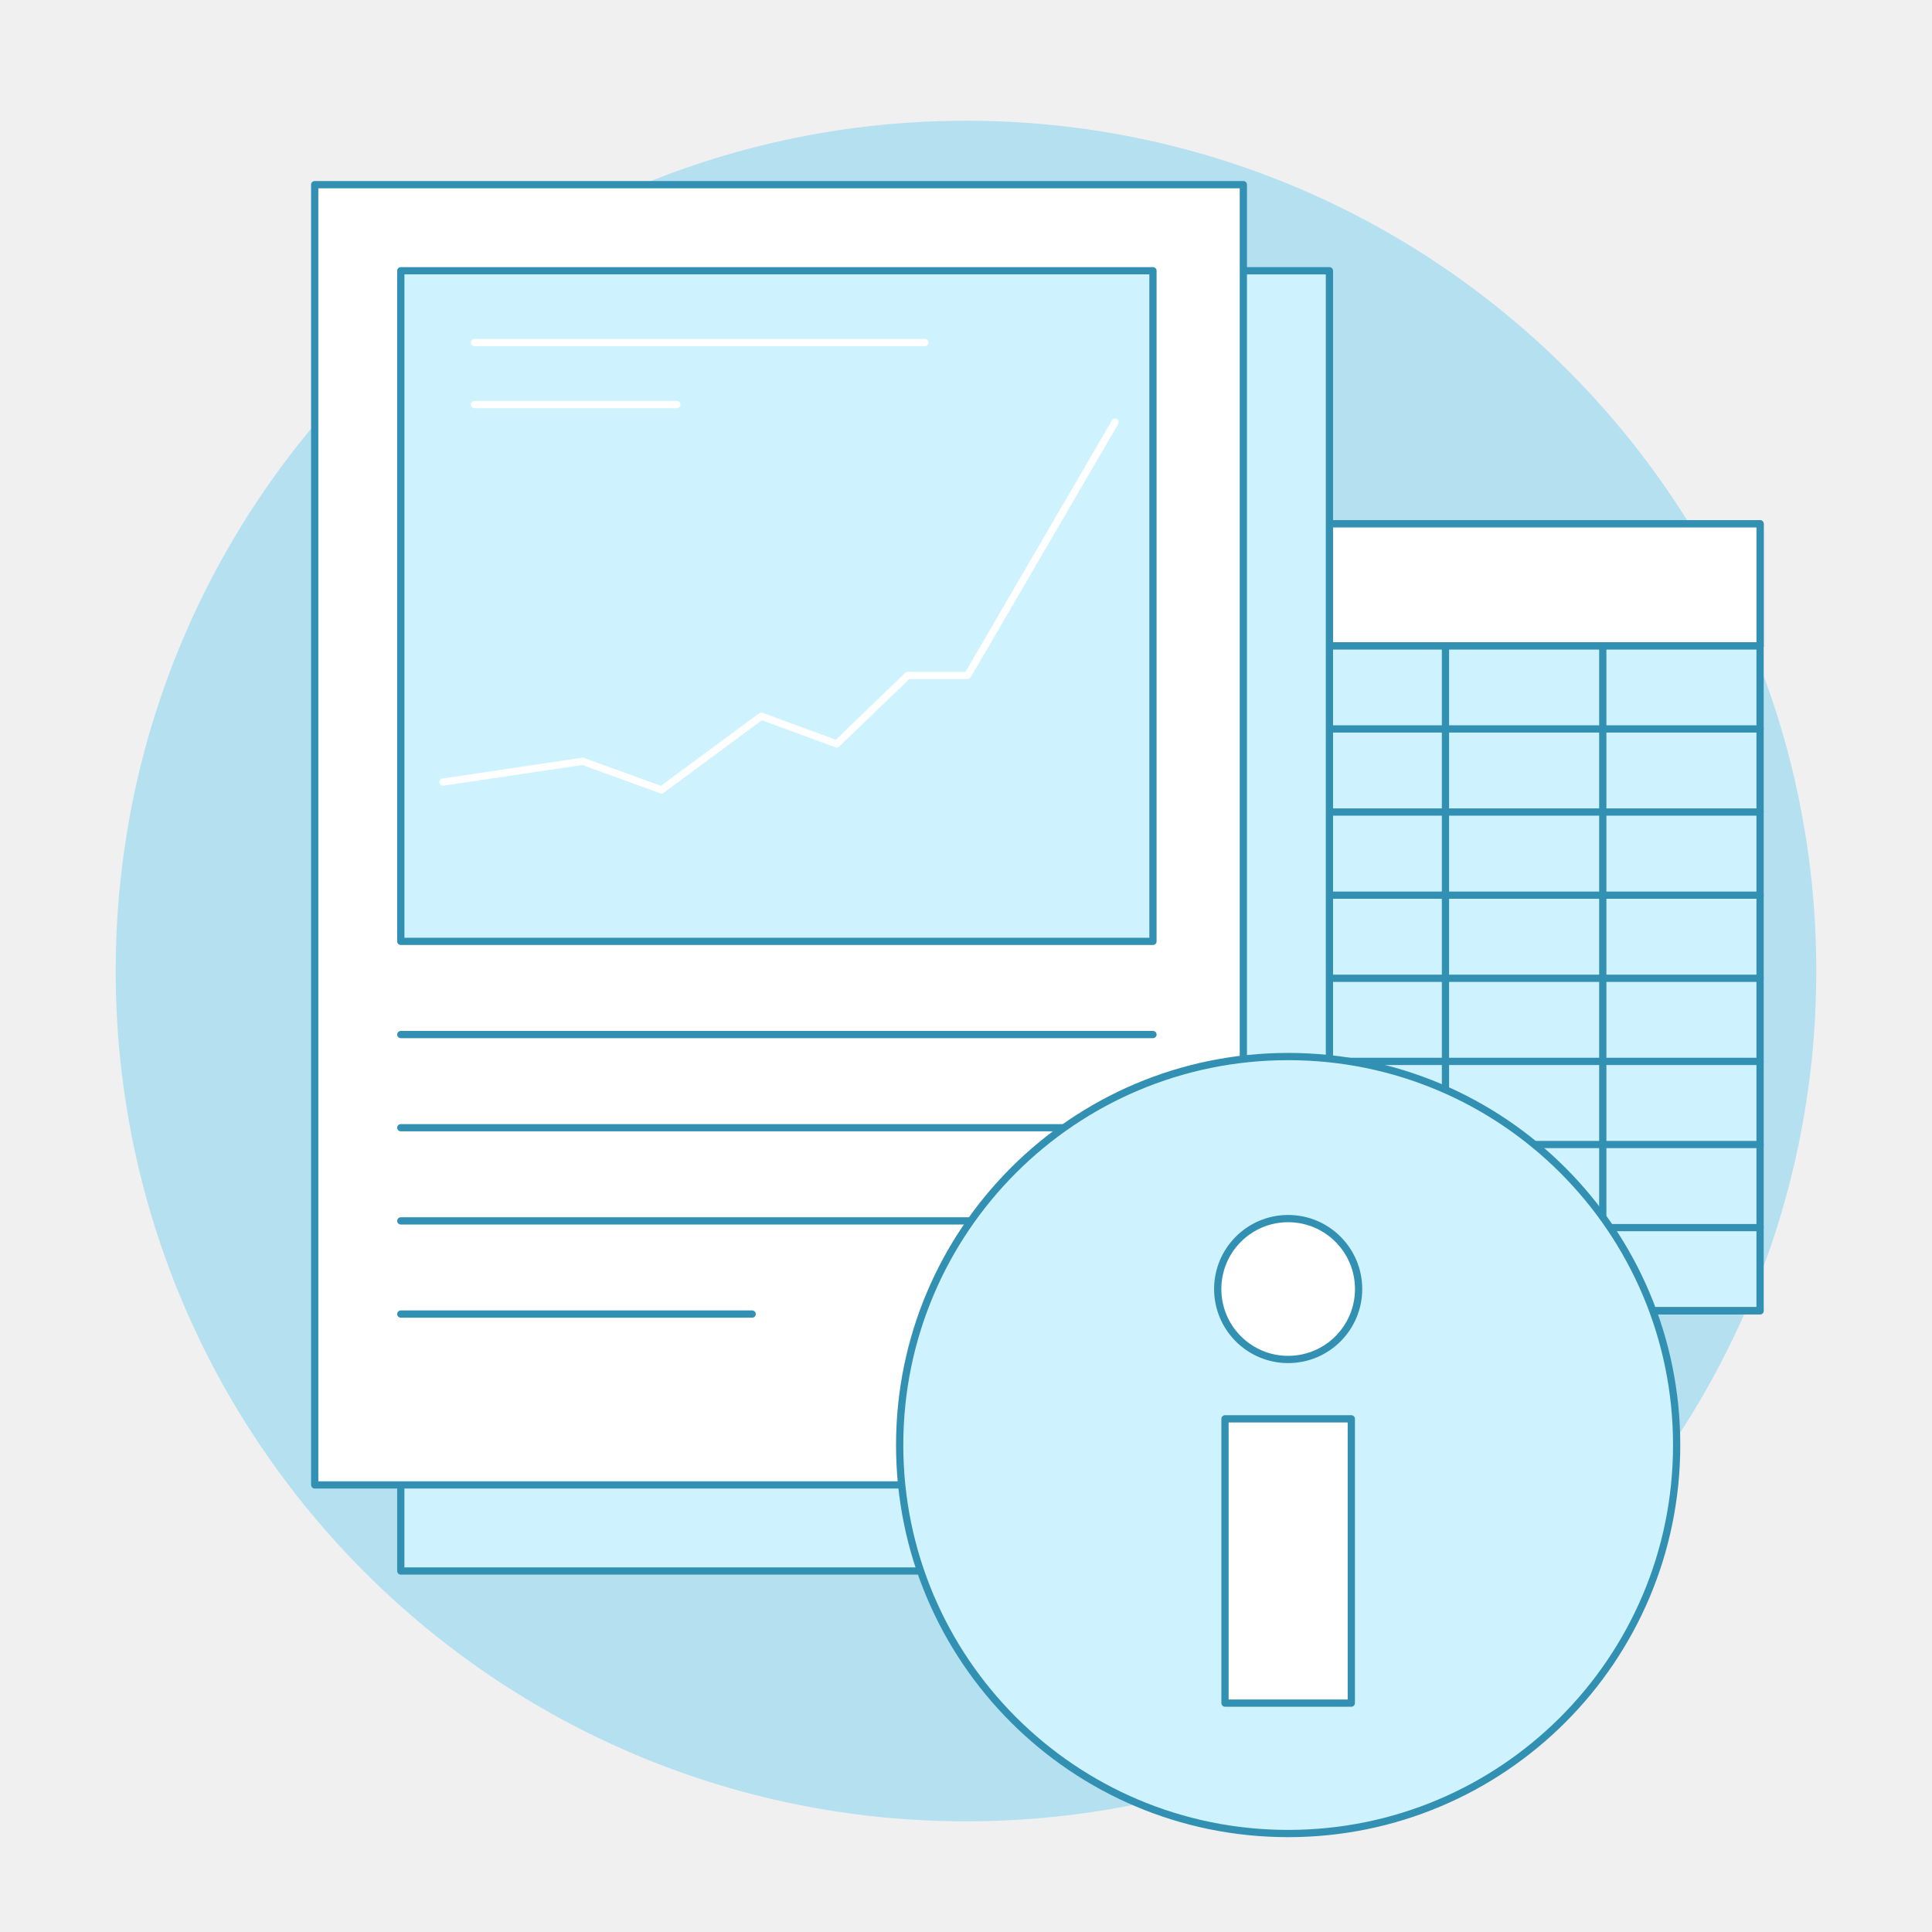
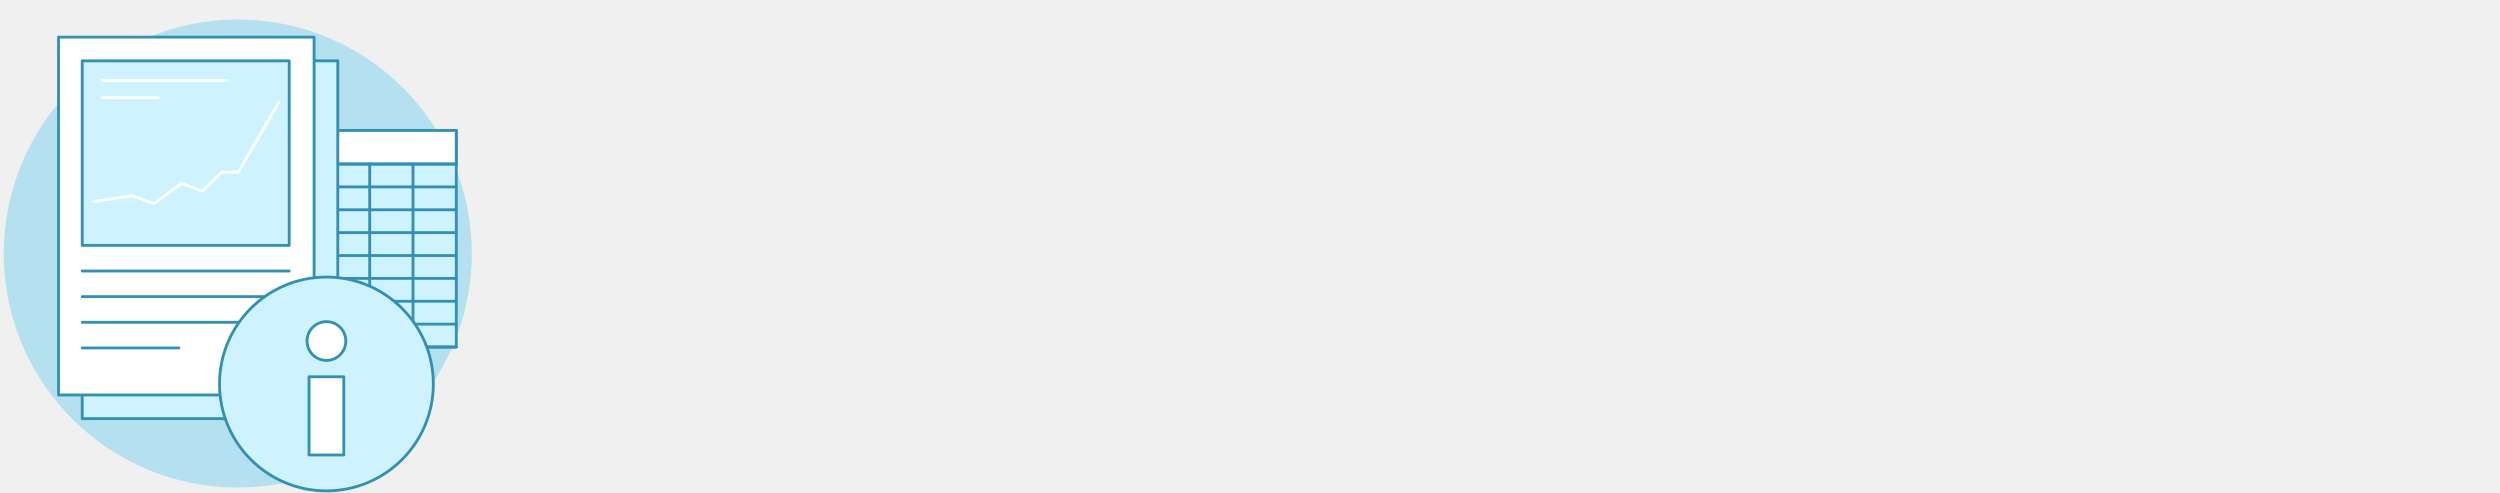
- <svg xmlns="http://www.w3.org/2000/svg" id="Layer_1" viewBox="0 0 200 200">
+ <svg xmlns="http://www.w3.org/2000/svg" id="Layer_1" viewBox="0 0 660 130">
  <defs>
    <style>
      .cls-1 {
        fill: #fff;
      }

      .cls-1, .cls-2, .cls-3 {
        stroke-linecap: round;
        stroke-linejoin: round;
        stroke-width: .75px;
      }

      .cls-1, .cls-3 {
        stroke: #3290b3;
      }

      .cls-2 {
        fill: none;
        stroke: #fff;
      }

      .cls-4 {
        fill: #b4e0f0;
      }

      .cls-3 {
        fill: #cff2ff;
      }
    </style>
  </defs>
-   <circle class="cls-4" cx="100" cy="100.52" r="88.022" />
+   <circle class="cls-4" cx="62.769" cy="66.931" r="61.775" />
  <g>
-     <rect class="cls-3" x="84.496" y="54.228" width="97.707" height="81.459" />
-     <rect class="cls-1" x="84.496" y="54.228" width="97.707" height="12.625" />
-     <line class="cls-3" x1="100.781" y1="66.854" x2="100.781" y2="135.688" />
-     <line class="cls-3" x1="117.065" y1="66.854" x2="117.065" y2="135.688" />
-     <line class="cls-3" x1="133.35" y1="66.854" x2="133.35" y2="135.688" />
-     <line class="cls-3" x1="149.634" y1="66.854" x2="149.634" y2="135.688" />
-     <line class="cls-3" x1="165.919" y1="66.854" x2="165.919" y2="135.688" />
-     <line class="cls-3" x1="84.496" y1="75.458" x2="182.203" y2="75.458" />
-     <line class="cls-3" x1="84.496" y1="84.062" x2="182.203" y2="84.062" />
-     <line class="cls-3" x1="84.496" y1="92.666" x2="182.203" y2="92.666" />
-     <line class="cls-3" x1="84.496" y1="101.271" x2="182.203" y2="101.271" />
-     <line class="cls-3" x1="84.496" y1="109.875" x2="182.203" y2="109.875" />
-     <line class="cls-3" x1="84.496" y1="118.479" x2="182.203" y2="118.479" />
-     <line class="cls-3" x1="84.496" y1="127.083" x2="182.203" y2="127.083" />
-     <line class="cls-3" x1="84.496" y1="135.688" x2="182.203" y2="135.688" />
-     <line class="cls-3" x1="84.496" y1="66.854" x2="182.203" y2="66.854" />
+     <rect class="cls-3" x="51.888" y="34.444" width="68.572" height="57.169" />
+     <rect class="cls-1" x="51.888" y="34.444" width="68.572" height="8.86" />
+     <line class="cls-3" x1="63.317" y1="43.304" x2="63.317" y2="91.613" />
+     <line class="cls-3" x1="74.746" y1="43.304" x2="74.746" y2="91.613" />
+     <line class="cls-3" x1="86.174" y1="43.304" x2="86.174" y2="91.613" />
+     <line class="cls-3" x1="97.603" y1="43.304" x2="97.603" y2="91.613" />
+     <line class="cls-3" x1="109.032" y1="43.304" x2="109.032" y2="91.613" />
+     <line class="cls-3" x1="51.888" y1="49.343" x2="120.46" y2="49.343" />
+     <line class="cls-3" x1="51.888" y1="55.381" x2="120.46" y2="55.381" />
+     <line class="cls-3" x1="51.888" y1="61.42" x2="120.46" y2="61.42" />
+     <line class="cls-3" x1="51.888" y1="67.458" x2="120.46" y2="67.458" />
+     <line class="cls-3" x1="51.888" y1="73.497" x2="120.46" y2="73.497" />
+     <line class="cls-3" x1="51.888" y1="79.535" x2="120.46" y2="79.535" />
+     <line class="cls-3" x1="51.888" y1="85.574" x2="120.46" y2="85.574" />
+     <line class="cls-3" x1="51.888" y1="91.613" x2="120.46" y2="91.613" />
+     <line class="cls-3" x1="51.888" y1="43.304" x2="120.46" y2="43.304" />
  </g>
  <g>
-     <rect class="cls-3" x="41.49" y="28.029" width="96.133" height="134.601" />
-     <rect class="cls-1" x="32.578" y="19.116" width="96.133" height="134.601" />
-     <rect class="cls-3" x="41.492" y="28.027" width="77.863" height="69.424" />
-     <line class="cls-3" x1="41.492" y1="107.096" x2="119.355" y2="107.096" />
-     <line class="cls-3" x1="41.492" y1="116.741" x2="119.355" y2="116.741" />
-     <line class="cls-3" x1="41.492" y1="126.386" x2="119.355" y2="126.386" />
-     <line class="cls-3" x1="41.492" y1="136.031" x2="77.862" y2="136.031" />
-     <polyline class="cls-2" points="45.862 80.961 60.313 78.806 68.482 81.768 78.804 74.139 86.613 77.011 93.974 69.92 100.167 69.92 115.427 43.71" />
-     <line class="cls-2" x1="49.117" y1="35.459" x2="95.745" y2="35.459" />
-     <line class="cls-2" x1="49.117" y1="41.88" x2="70.06" y2="41.88" />
+     <rect class="cls-3" x="21.707" y="16.057" width="67.467" height="94.464" />
+     <rect class="cls-1" x="15.452" y="9.802" width="67.467" height="94.464" />
+     <rect class="cls-3" x="21.708" y="16.055" width="54.645" height="48.722" />
+     <line class="cls-3" x1="21.708" y1="71.547" x2="76.353" y2="71.547" />
+     <line class="cls-3" x1="21.708" y1="78.316" x2="76.353" y2="78.316" />
+     <line class="cls-3" x1="21.708" y1="85.085" x2="76.353" y2="85.085" />
+     <line class="cls-3" x1="21.708" y1="91.853" x2="47.233" y2="91.853" />
+     <polyline class="cls-2" points="24.774 53.205 34.917 51.693 40.649 53.771 47.894 48.417 53.374 50.433 58.54 45.456 62.887 45.456 73.596 27.061" />
+     <line class="cls-2" x1="27.059" y1="21.271" x2="59.783" y2="21.271" />
+     <line class="cls-2" x1="27.059" y1="25.777" x2="41.757" y2="25.777" />
  </g>
  <g>
-     <circle class="cls-3" cx="133.35" cy="149.59" r="40.217" />
-     <rect class="cls-1" x="126.812" y="146.877" width="13.075" height="29.428" />
-     <circle class="cls-1" cx="133.35" cy="133.44" r="7.292" />
+     <circle class="cls-3" cx="86.174" cy="101.369" r="28.225" />
+     <rect class="cls-1" x="81.586" y="99.466" width="9.176" height="20.653" />
+     <circle class="cls-1" cx="86.174" cy="90.035" r="5.118" />
  </g>
</svg>
